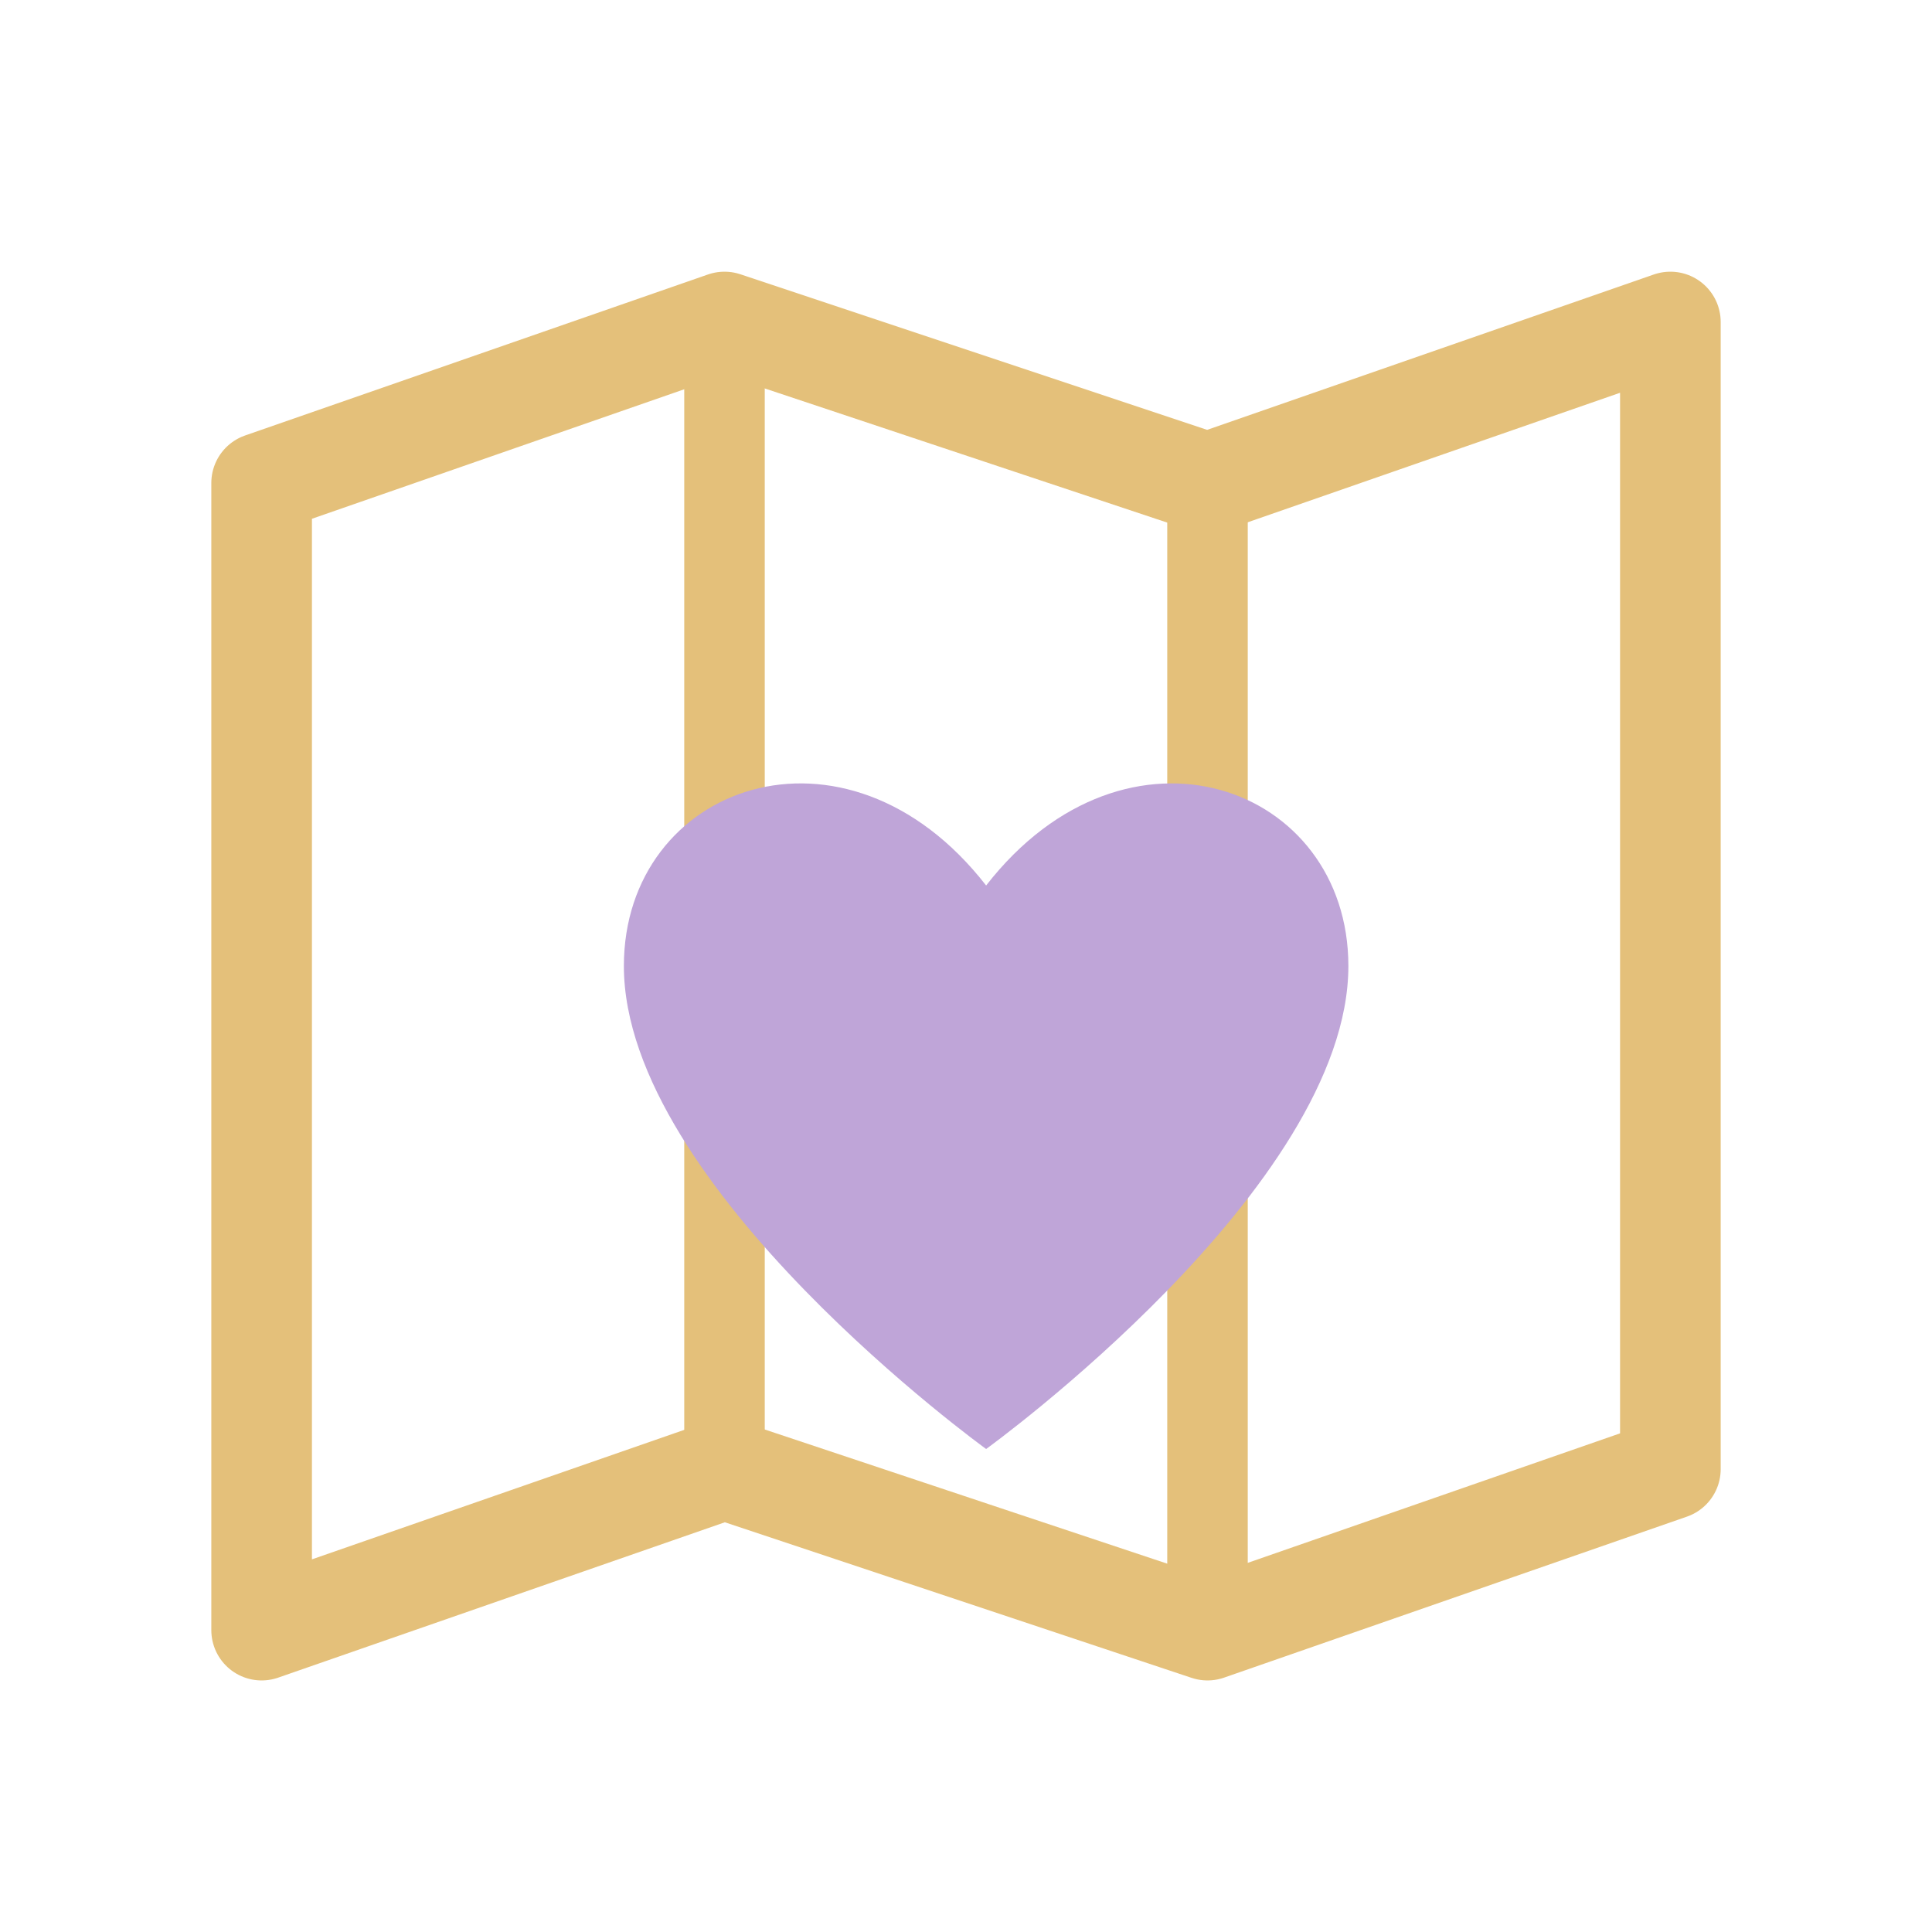
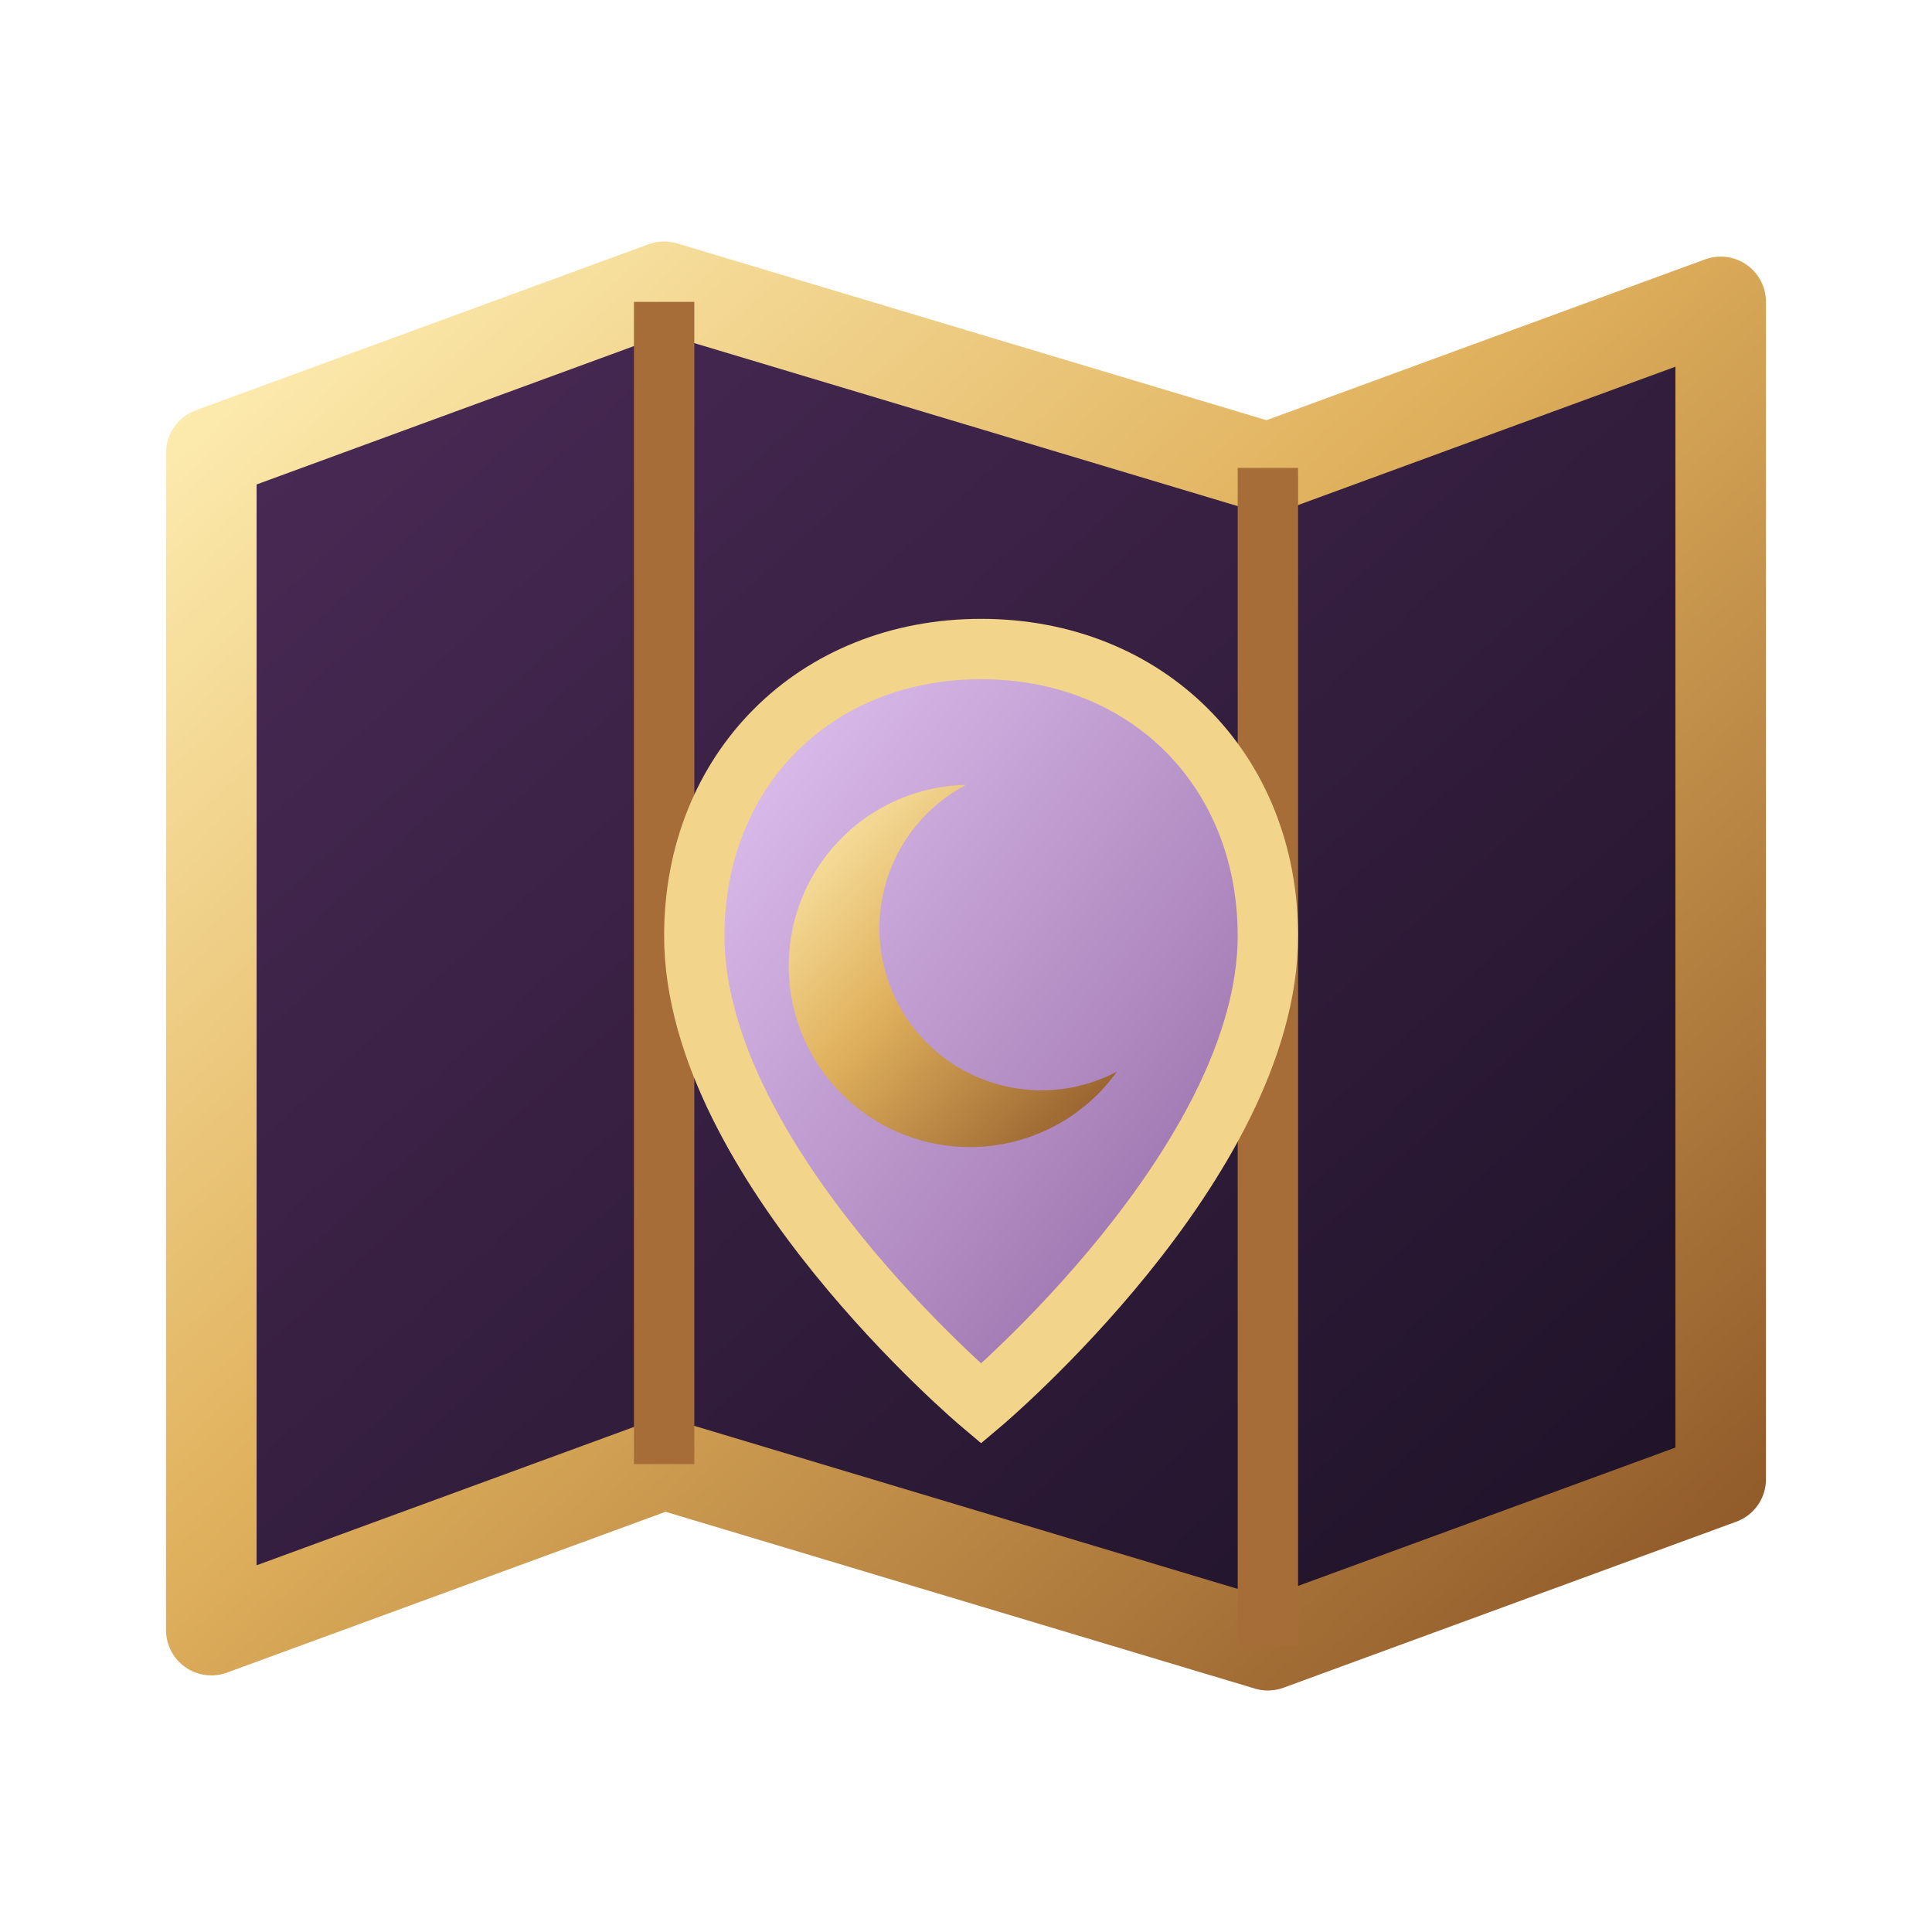
- <svg xmlns="http://www.w3.org/2000/svg" width="96" height="96" viewBox="0 0 96 96">
-   <path d="m13 24 23-8 24 8 23-8v57l-23 8-24-8-23 8Z" fill="none" stroke="#E4C07A" stroke-width="5" stroke-linejoin="round" />
-   <path d="M36 16v57m24-49v57" stroke="#E4C07A" stroke-width="4" />
-   <path d="M49 44c7-9 18-5 18 4 0 11-18 24-18 24S31 59 31 48c0-9 11-13 18-4Z" fill="#BFA5D8" />
+ <svg xmlns="http://www.w3.org/2000/svg" width="128" height="128" viewBox="0 0 128 128">
+   <defs>
+     <linearGradient id="gold" x1="0" y1="0" x2="1" y2="1">
+       <stop stop-color="#FFF0B5" />
+       <stop offset=".45" stop-color="#E0B15D" />
+       <stop offset="1" stop-color="#8C5527" />
+     </linearGradient>
+     <linearGradient id="plum" x1="0" y1="0" x2="1" y2="1">
+       <stop stop-color="#4C2B58" />
+       <stop offset="1" stop-color="#1C1125" />
+     </linearGradient>
+     <linearGradient id="lilac" x1="0" y1="0" x2="1" y2="1">
+       <stop stop-color="#E5C8F5" />
+       <stop offset="1" stop-color="#8E629F" />
+     </linearGradient>
+   </defs>
+   <path d="M14 30 44 19l40 12 30-11v78l-30 11-40-12-30 11Z" fill="url(#plum)" stroke="url(#gold)" stroke-width="6" stroke-linejoin="round" />
+   <path d="M44 20v77m40-66v78" stroke="#A66D38" stroke-width="4" />
+   <path d="M65 43c11 0 19 8 19 19 0 15-19 31-19 31S46 77 46 62c0-11 8-19 19-19Z" fill="url(#lilac)" stroke="#F2D48A" stroke-width="4" />
+   <path d="M64 52a12 12 0 1 0 10 19 10 10 0 1 1-10-19Z" fill="url(#gold)" />
</svg>
